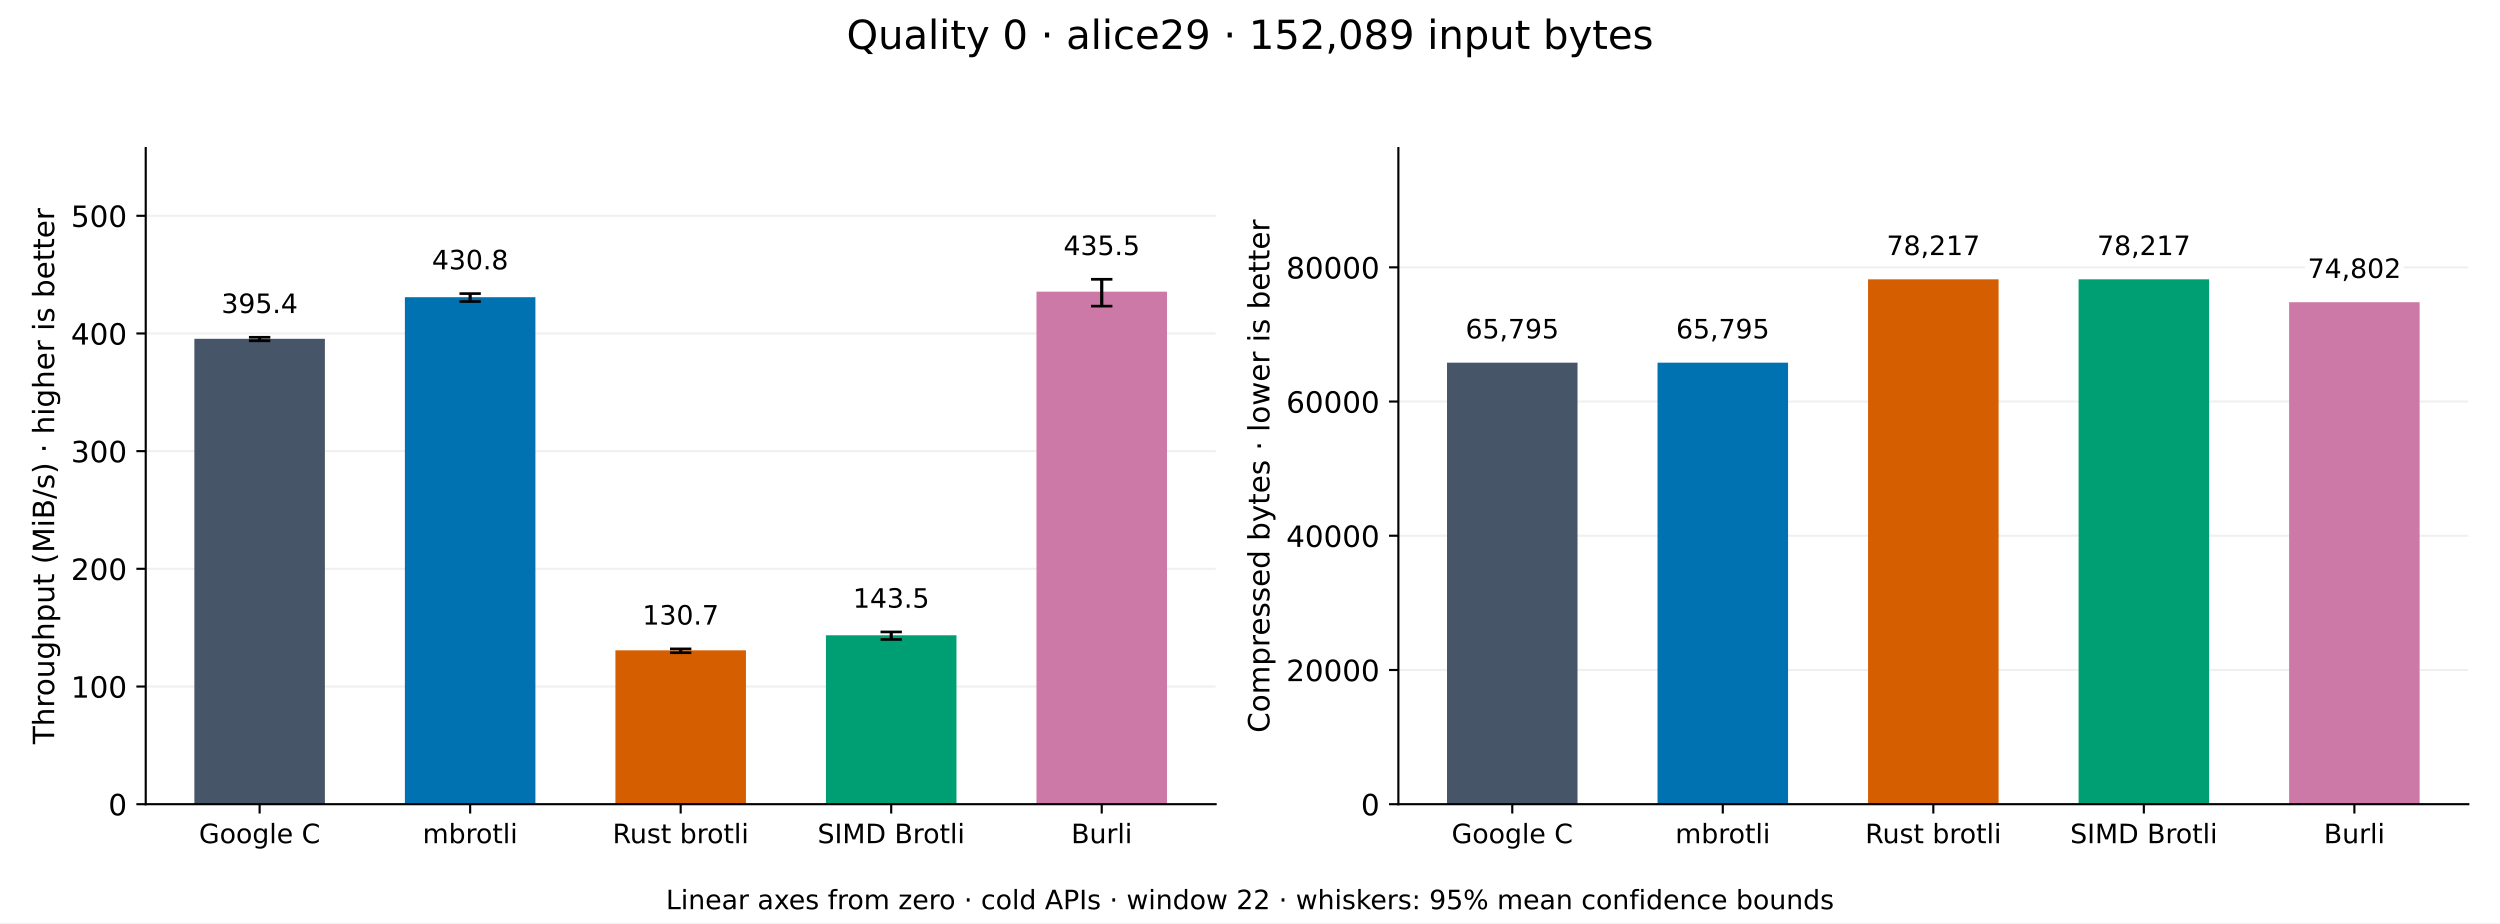
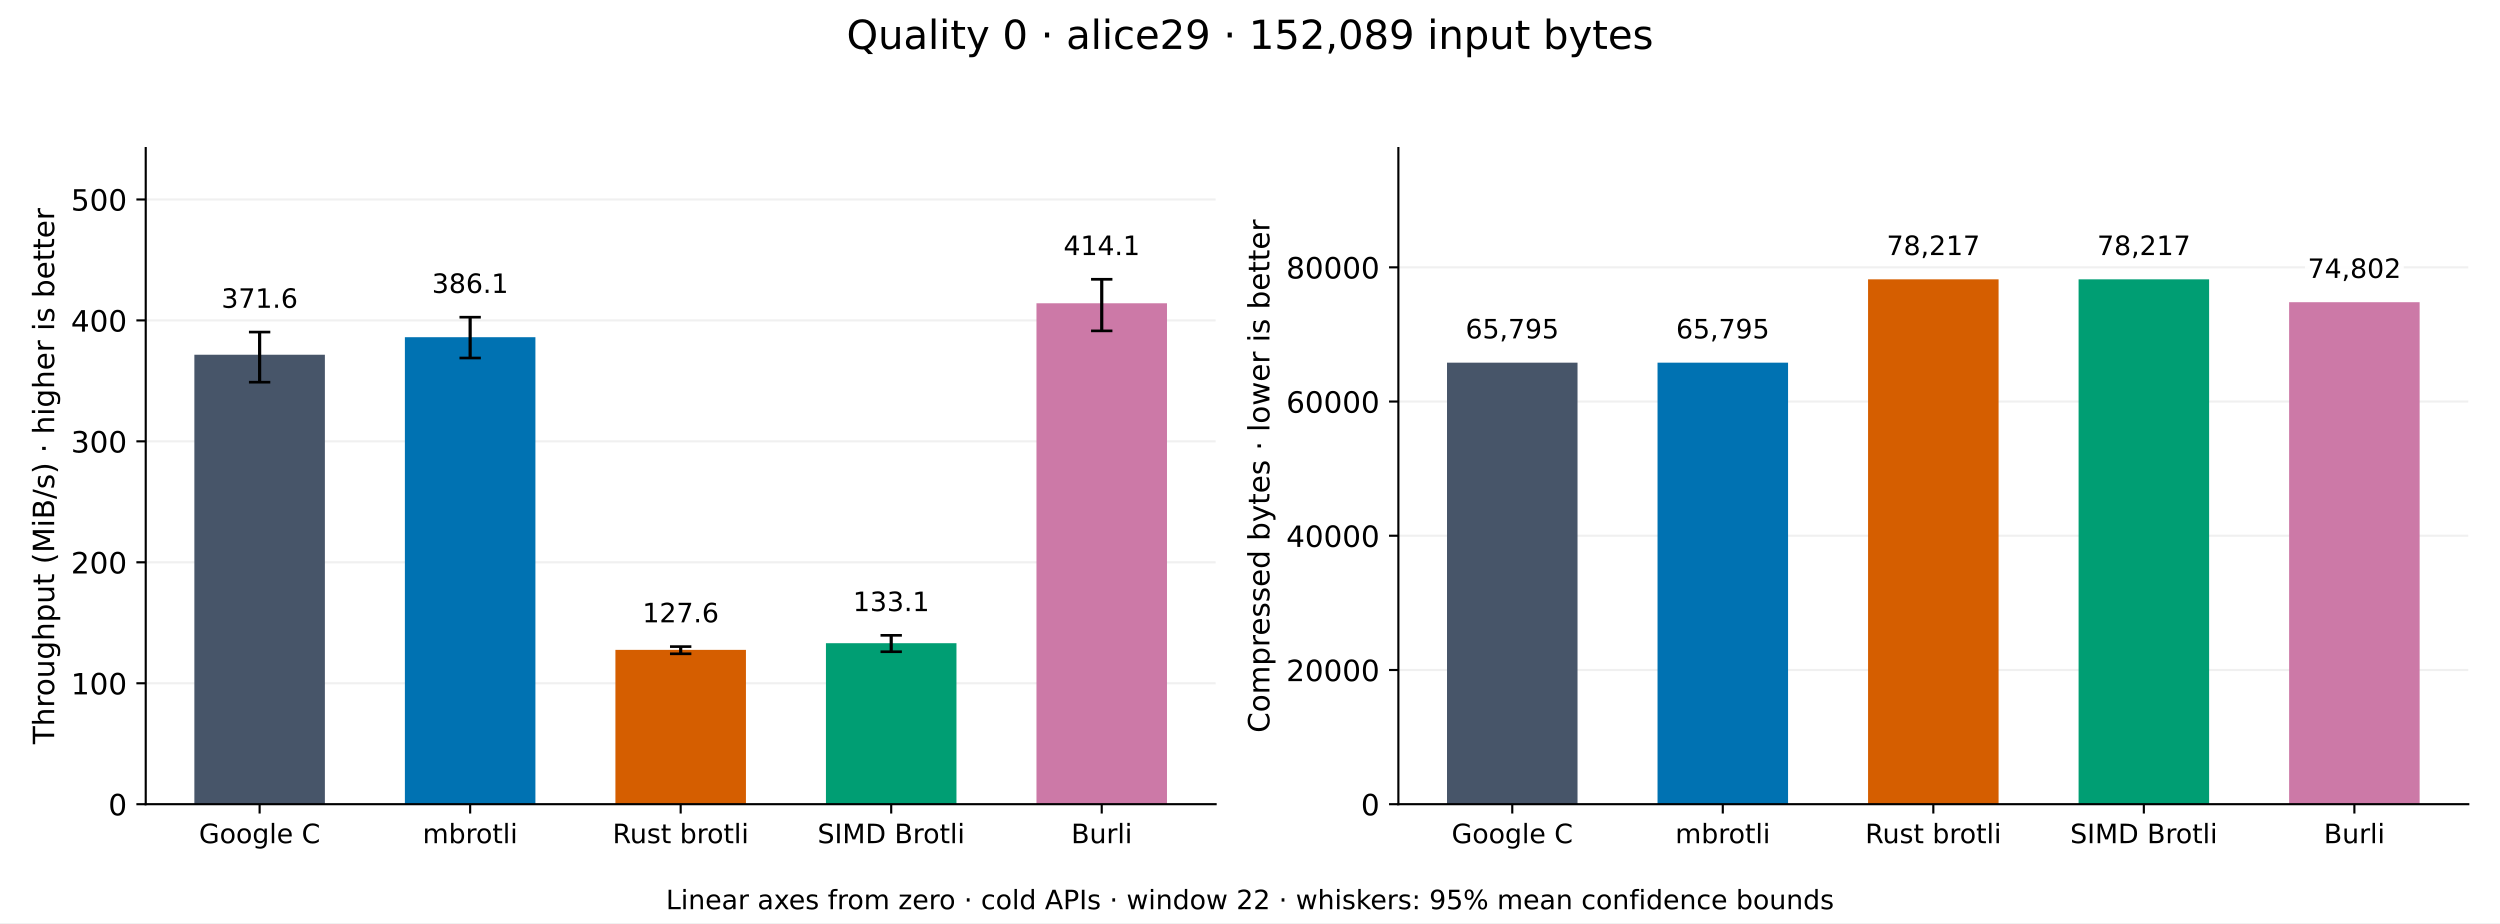
<svg xmlns="http://www.w3.org/2000/svg" xmlns:xlink="http://www.w3.org/1999/xlink" width="936pt" height="345.6pt" viewBox="0 0 936 345.6" version="1.1">
  <defs>
    <style type="text/css">*{stroke-linejoin: round; stroke-linecap: butt}</style>
  </defs>
  <g id="figure_1">
    <g id="patch_1">
      <path d="M 0 345.6 L 936 345.6 L 936 0 L 0 0 z " style="fill: #ffffff" />
    </g>
    <g id="axes_1">
      <g id="patch_2">
        <path d="M 54.56 301.088 L 455.13 301.088 L 455.13 55.44 L 54.56 55.44 z " style="fill: #ffffff" />
      </g>
      <g id="matplotlib.axis_1">
        <g id="xtick_1">
          <g id="line2d_1">
            <defs>
              <path id="m3d63aaa0ea" d="M 0 0 L 0 3.5 " style="stroke: #000000; stroke-width: 0.8" />
            </defs>
            <g>
              <use xlink:href="#m3d63aaa0ea" x="97.202" y="301.088" style="stroke: #000000; stroke-width: 0.8" />
            </g>
          </g>
          <g id="text_1">
            <text style="font-size: 10px; font-family: 'DejaVu Sans', 'Bitstream Vera Sans', 'Computer Modern Sans Serif', 'Lucida Grande', 'Verdana', 'Geneva', 'Lucid', 'Arial', 'Helvetica', 'Avant Garde', sans-serif; text-anchor: middle" x="97.202" y="315.686" transform="rotate(-0 97.20234 315.6864)">Google C</text>
          </g>
        </g>
        <g id="xtick_2">
          <g id="line2d_2">
            <g>
              <use xlink:href="#m3d63aaa0ea" x="176.024" y="301.088" style="stroke: #000000; stroke-width: 0.8" />
            </g>
          </g>
          <g id="text_2">
            <text style="font-size: 10px; font-family: 'DejaVu Sans', 'Bitstream Vera Sans', 'Computer Modern Sans Serif', 'Lucida Grande', 'Verdana', 'Geneva', 'Lucid', 'Arial', 'Helvetica', 'Avant Garde', sans-serif; text-anchor: middle" x="176.024" y="315.686" transform="rotate(-0 176.0237 315.6864)">mbrotli</text>
          </g>
        </g>
        <g id="xtick_3">
          <g id="line2d_3">
            <g>
              <use xlink:href="#m3d63aaa0ea" x="254.845" y="301.088" style="stroke: #000000; stroke-width: 0.8" />
            </g>
          </g>
          <g id="text_3">
            <text style="font-size: 10px; font-family: 'DejaVu Sans', 'Bitstream Vera Sans', 'Computer Modern Sans Serif', 'Lucida Grande', 'Verdana', 'Geneva', 'Lucid', 'Arial', 'Helvetica', 'Avant Garde', sans-serif; text-anchor: middle" x="254.845" y="315.686" transform="rotate(-0 254.845 315.6864)">Rust brotli</text>
          </g>
        </g>
        <g id="xtick_4">
          <g id="line2d_4">
            <g>
              <use xlink:href="#m3d63aaa0ea" x="333.666" y="301.088" style="stroke: #000000; stroke-width: 0.8" />
            </g>
          </g>
          <g id="text_4">
            <text style="font-size: 10px; font-family: 'DejaVu Sans', 'Bitstream Vera Sans', 'Computer Modern Sans Serif', 'Lucida Grande', 'Verdana', 'Geneva', 'Lucid', 'Arial', 'Helvetica', 'Avant Garde', sans-serif; text-anchor: middle" x="333.666" y="315.686" transform="rotate(-0 333.6663 315.6864)">SIMD Brotli</text>
          </g>
        </g>
        <g id="xtick_5">
          <g id="line2d_5">
            <g>
              <use xlink:href="#m3d63aaa0ea" x="412.488" y="301.088" style="stroke: #000000; stroke-width: 0.8" />
            </g>
          </g>
          <g id="text_5">
            <text style="font-size: 10px; font-family: 'DejaVu Sans', 'Bitstream Vera Sans', 'Computer Modern Sans Serif', 'Lucida Grande', 'Verdana', 'Geneva', 'Lucid', 'Arial', 'Helvetica', 'Avant Garde', sans-serif; text-anchor: middle" x="412.488" y="315.686" transform="rotate(-0 412.4877 315.6864)">Burli</text>
          </g>
        </g>
      </g>
      <g id="matplotlib.axis_2">
        <g id="ytick_1">
          <g id="line2d_6">
            <path d="M 54.56 301.088 L 455.13 301.088 " clip-path="url(#pb9456fbabf)" style="fill: none; stroke: #b0b0b0; stroke-opacity: 0.18; stroke-width: 0.8; stroke-linecap: square" />
          </g>
          <g id="line2d_7">
            <defs>
              <path id="mb6c034703b" d="M 0 0 L -3.5 0 " style="stroke: #000000; stroke-width: 0.8" />
            </defs>
            <g>
              <use xlink:href="#mb6c034703b" x="54.56" y="301.088" style="stroke: #000000; stroke-width: 0.8" />
            </g>
          </g>
          <g id="text_6">
            <text style="font-size: 11px; font-family: 'DejaVu Sans', 'Bitstream Vera Sans', 'Computer Modern Sans Serif', 'Lucida Grande', 'Verdana', 'Geneva', 'Lucid', 'Arial', 'Helvetica', 'Avant Garde', sans-serif; text-anchor: end" x="47.56" y="305.267" transform="rotate(-0 47.56 305.2671)">0</text>
          </g>
        </g>
        <g id="ytick_2">
          <g id="line2d_8">
-             <path d="M 54.56 257.028 L 455.13 257.028 " clip-path="url(#pb9456fbabf)" style="fill: none; stroke: #b0b0b0; stroke-opacity: 0.18; stroke-width: 0.8; stroke-linecap: square" />
+             <path d="M 54.56 255.806 L 455.13 255.806 " clip-path="url(#pb9456fbabf)" style="fill: none; stroke: #b0b0b0; stroke-opacity: 0.18; stroke-width: 0.8; stroke-linecap: square" />
          </g>
          <g id="line2d_9">
            <g>
-               <use xlink:href="#mb6c034703b" x="54.56" y="257.028" style="stroke: #000000; stroke-width: 0.8" />
+               <use xlink:href="#mb6c034703b" x="54.56" y="255.806" style="stroke: #000000; stroke-width: 0.8" />
            </g>
          </g>
          <g id="text_7">
-             <text style="font-size: 11px; font-family: 'DejaVu Sans', 'Bitstream Vera Sans', 'Computer Modern Sans Serif', 'Lucida Grande', 'Verdana', 'Geneva', 'Lucid', 'Arial', 'Helvetica', 'Avant Garde', sans-serif; text-anchor: end" x="47.56" y="261.207" transform="rotate(-0 47.56 261.207)">100</text>
+             <text style="font-size: 11px; font-family: 'DejaVu Sans', 'Bitstream Vera Sans', 'Computer Modern Sans Serif', 'Lucida Grande', 'Verdana', 'Geneva', 'Lucid', 'Arial', 'Helvetica', 'Avant Garde', sans-serif; text-anchor: end" x="47.56" y="259.985" transform="rotate(-0 47.56 259.9851)">100</text>
          </g>
        </g>
        <g id="ytick_3">
          <g id="line2d_10">
-             <path d="M 54.56 212.968 L 455.13 212.968 " clip-path="url(#pb9456fbabf)" style="fill: none; stroke: #b0b0b0; stroke-opacity: 0.18; stroke-width: 0.8; stroke-linecap: square" />
+             <path d="M 54.56 210.524 L 455.13 210.524 " clip-path="url(#pb9456fbabf)" style="fill: none; stroke: #b0b0b0; stroke-opacity: 0.18; stroke-width: 0.8; stroke-linecap: square" />
          </g>
          <g id="line2d_11">
            <g>
-               <use xlink:href="#mb6c034703b" x="54.56" y="212.968" style="stroke: #000000; stroke-width: 0.8" />
+               <use xlink:href="#mb6c034703b" x="54.56" y="210.524" style="stroke: #000000; stroke-width: 0.8" />
            </g>
          </g>
          <g id="text_8">
-             <text style="font-size: 11px; font-family: 'DejaVu Sans', 'Bitstream Vera Sans', 'Computer Modern Sans Serif', 'Lucida Grande', 'Verdana', 'Geneva', 'Lucid', 'Arial', 'Helvetica', 'Avant Garde', sans-serif; text-anchor: end" x="47.56" y="217.147" transform="rotate(-0 47.56 217.1469)">200</text>
+             <text style="font-size: 11px; font-family: 'DejaVu Sans', 'Bitstream Vera Sans', 'Computer Modern Sans Serif', 'Lucida Grande', 'Verdana', 'Geneva', 'Lucid', 'Arial', 'Helvetica', 'Avant Garde', sans-serif; text-anchor: end" x="47.56" y="214.703" transform="rotate(-0 47.56 214.7031)">200</text>
          </g>
        </g>
        <g id="ytick_4">
          <g id="line2d_12">
-             <path d="M 54.56 168.908 L 455.13 168.908 " clip-path="url(#pb9456fbabf)" style="fill: none; stroke: #b0b0b0; stroke-opacity: 0.18; stroke-width: 0.8; stroke-linecap: square" />
+             <path d="M 54.56 165.242 L 455.13 165.242 " clip-path="url(#pb9456fbabf)" style="fill: none; stroke: #b0b0b0; stroke-opacity: 0.18; stroke-width: 0.8; stroke-linecap: square" />
          </g>
          <g id="line2d_13">
            <g>
-               <use xlink:href="#mb6c034703b" x="54.56" y="168.908" style="stroke: #000000; stroke-width: 0.8" />
+               <use xlink:href="#mb6c034703b" x="54.56" y="165.242" style="stroke: #000000; stroke-width: 0.8" />
            </g>
          </g>
          <g id="text_9">
-             <text style="font-size: 11px; font-family: 'DejaVu Sans', 'Bitstream Vera Sans', 'Computer Modern Sans Serif', 'Lucida Grande', 'Verdana', 'Geneva', 'Lucid', 'Arial', 'Helvetica', 'Avant Garde', sans-serif; text-anchor: end" x="47.56" y="173.087" transform="rotate(-0 47.56 173.0867)">300</text>
+             <text style="font-size: 11px; font-family: 'DejaVu Sans', 'Bitstream Vera Sans', 'Computer Modern Sans Serif', 'Lucida Grande', 'Verdana', 'Geneva', 'Lucid', 'Arial', 'Helvetica', 'Avant Garde', sans-serif; text-anchor: end" x="47.56" y="169.421" transform="rotate(-0 47.56 169.4211)">300</text>
          </g>
        </g>
        <g id="ytick_5">
          <g id="line2d_14">
-             <path d="M 54.56 124.847 L 455.13 124.847 " clip-path="url(#pb9456fbabf)" style="fill: none; stroke: #b0b0b0; stroke-opacity: 0.18; stroke-width: 0.8; stroke-linecap: square" />
+             <path d="M 54.56 119.96 L 455.13 119.96 " clip-path="url(#pb9456fbabf)" style="fill: none; stroke: #b0b0b0; stroke-opacity: 0.18; stroke-width: 0.8; stroke-linecap: square" />
          </g>
          <g id="line2d_15">
            <g>
-               <use xlink:href="#mb6c034703b" x="54.56" y="124.847" style="stroke: #000000; stroke-width: 0.8" />
+               <use xlink:href="#mb6c034703b" x="54.56" y="119.96" style="stroke: #000000; stroke-width: 0.8" />
            </g>
          </g>
          <g id="text_10">
-             <text style="font-size: 11px; font-family: 'DejaVu Sans', 'Bitstream Vera Sans', 'Computer Modern Sans Serif', 'Lucida Grande', 'Verdana', 'Geneva', 'Lucid', 'Arial', 'Helvetica', 'Avant Garde', sans-serif; text-anchor: end" x="47.56" y="129.027" transform="rotate(-0 47.56 129.0266)">400</text>
+             <text style="font-size: 11px; font-family: 'DejaVu Sans', 'Bitstream Vera Sans', 'Computer Modern Sans Serif', 'Lucida Grande', 'Verdana', 'Geneva', 'Lucid', 'Arial', 'Helvetica', 'Avant Garde', sans-serif; text-anchor: end" x="47.56" y="124.139" transform="rotate(-0 47.56 124.1391)">400</text>
          </g>
        </g>
        <g id="ytick_6">
          <g id="line2d_16">
-             <path d="M 54.56 80.787 L 455.13 80.787 " clip-path="url(#pb9456fbabf)" style="fill: none; stroke: #b0b0b0; stroke-opacity: 0.18; stroke-width: 0.8; stroke-linecap: square" />
+             <path d="M 54.56 74.678 L 455.13 74.678 " clip-path="url(#pb9456fbabf)" style="fill: none; stroke: #b0b0b0; stroke-opacity: 0.18; stroke-width: 0.8; stroke-linecap: square" />
          </g>
          <g id="line2d_17">
            <g>
-               <use xlink:href="#mb6c034703b" x="54.56" y="80.787" style="stroke: #000000; stroke-width: 0.8" />
+               <use xlink:href="#mb6c034703b" x="54.56" y="74.678" style="stroke: #000000; stroke-width: 0.8" />
            </g>
          </g>
          <g id="text_11">
-             <text style="font-size: 11px; font-family: 'DejaVu Sans', 'Bitstream Vera Sans', 'Computer Modern Sans Serif', 'Lucida Grande', 'Verdana', 'Geneva', 'Lucid', 'Arial', 'Helvetica', 'Avant Garde', sans-serif; text-anchor: end" x="47.56" y="84.966" transform="rotate(-0 47.56 84.96648)">500</text>
+             <text style="font-size: 11px; font-family: 'DejaVu Sans', 'Bitstream Vera Sans', 'Computer Modern Sans Serif', 'Lucida Grande', 'Verdana', 'Geneva', 'Lucid', 'Arial', 'Helvetica', 'Avant Garde', sans-serif; text-anchor: end" x="47.56" y="78.857" transform="rotate(-0 47.56 78.85709)">500</text>
          </g>
        </g>
        <g id="text_12">
          <text style="font-size: 11px; font-family: 'DejaVu Sans', 'Bitstream Vera Sans', 'Computer Modern Sans Serif', 'Lucida Grande', 'Verdana', 'Geneva', 'Lucid', 'Arial', 'Helvetica', 'Avant Garde', sans-serif; text-anchor: middle" x="20.276" y="178.264" transform="rotate(-90 20.27609 178.264)">Throughput (MiB/s) · higher is better</text>
        </g>
      </g>
      <g id="patch_3">
-         <path d="M 72.768 301.088 L 121.637 301.088 L 121.637 126.854 L 72.768 126.854 z " clip-path="url(#pb9456fbabf)" style="fill: #475569" />
+         <path d="M 72.768 301.088 L 121.637 301.088 L 121.637 132.819 L 72.768 132.819 z " clip-path="url(#pb9456fbabf)" style="fill: #475569" />
      </g>
      <g id="patch_4">
-         <path d="M 151.589 301.088 L 200.458 301.088 L 200.458 111.27 L 151.589 111.27 z " clip-path="url(#pb9456fbabf)" style="fill: #0072b2" />
+         <path d="M 151.589 301.088 L 200.458 301.088 L 200.458 126.239 L 151.589 126.239 z " clip-path="url(#pb9456fbabf)" style="fill: #0072b2" />
      </g>
      <g id="patch_5">
-         <path d="M 230.41 301.088 L 279.28 301.088 L 279.28 243.481 L 230.41 243.481 z " clip-path="url(#pb9456fbabf)" style="fill: #d55e00" />
+         <path d="M 230.41 301.088 L 279.28 301.088 L 279.28 243.32 L 230.41 243.32 z " clip-path="url(#pb9456fbabf)" style="fill: #d55e00" />
      </g>
      <g id="patch_6">
-         <path d="M 309.232 301.088 L 358.101 301.088 L 358.101 237.853 L 309.232 237.853 z " clip-path="url(#pb9456fbabf)" style="fill: #009e73" />
+         <path d="M 309.232 301.088 L 358.101 301.088 L 358.101 240.82 L 309.232 240.82 z " clip-path="url(#pb9456fbabf)" style="fill: #009e73" />
      </g>
      <g id="patch_7">
-         <path d="M 388.053 301.088 L 436.922 301.088 L 436.922 109.189 L 388.053 109.189 z " clip-path="url(#pb9456fbabf)" style="fill: #cc79a7" />
+         <path d="M 388.053 301.088 L 436.922 301.088 L 436.922 113.555 L 388.053 113.555 z " clip-path="url(#pb9456fbabf)" style="fill: #cc79a7" />
      </g>
      <g id="LineCollection_1">
-         <path d="M 97.202 127.582 L 97.202 126.284 " clip-path="url(#pb9456fbabf)" style="fill: none; stroke: #000000; stroke-width: 1.2" />
-         <path d="M 176.024 112.889 L 176.024 109.928 " clip-path="url(#pb9456fbabf)" style="fill: none; stroke: #000000; stroke-width: 1.2" />
-         <path d="M 254.845 244.375 L 254.845 242.924 " clip-path="url(#pb9456fbabf)" style="fill: none; stroke: #000000; stroke-width: 1.2" />
-         <path d="M 333.666 239.416 L 333.666 236.604 " clip-path="url(#pb9456fbabf)" style="fill: none; stroke: #000000; stroke-width: 1.2" />
-         <path d="M 412.488 114.625 L 412.488 104.57 " clip-path="url(#pb9456fbabf)" style="fill: none; stroke: #000000; stroke-width: 1.2" />
+         <path d="M 97.202 143.099 L 97.202 124.33 " clip-path="url(#pb9456fbabf)" style="fill: none; stroke: #000000; stroke-width: 1.2" />
+         <path d="M 176.024 134.038 L 176.024 118.761 " clip-path="url(#pb9456fbabf)" style="fill: none; stroke: #000000; stroke-width: 1.2" />
+         <path d="M 254.845 244.776 L 254.845 242.076 " clip-path="url(#pb9456fbabf)" style="fill: none; stroke: #000000; stroke-width: 1.2" />
+         <path d="M 333.666 244.011 L 333.666 237.876 " clip-path="url(#pb9456fbabf)" style="fill: none; stroke: #000000; stroke-width: 1.2" />
+         <path d="M 412.488 123.865 L 412.488 104.57 " clip-path="url(#pb9456fbabf)" style="fill: none; stroke: #000000; stroke-width: 1.2" />
      </g>
      <g id="line2d_18">
        <defs>
          <path id="ma4d3aa00d3" d="M 4 0 L -4 -0 " style="stroke: #000000" />
        </defs>
        <g clip-path="url(#pb9456fbabf)">
-           <use xlink:href="#ma4d3aa00d3" x="97.202" y="127.582" style="fill: #1f77b4; stroke: #000000" />
-           <use xlink:href="#ma4d3aa00d3" x="176.024" y="112.889" style="fill: #1f77b4; stroke: #000000" />
-           <use xlink:href="#ma4d3aa00d3" x="254.845" y="244.375" style="fill: #1f77b4; stroke: #000000" />
-           <use xlink:href="#ma4d3aa00d3" x="333.666" y="239.416" style="fill: #1f77b4; stroke: #000000" />
-           <use xlink:href="#ma4d3aa00d3" x="412.488" y="114.625" style="fill: #1f77b4; stroke: #000000" />
+           <use xlink:href="#ma4d3aa00d3" x="97.202" y="143.099" style="fill: #1f77b4; stroke: #000000" />
+           <use xlink:href="#ma4d3aa00d3" x="176.024" y="134.038" style="fill: #1f77b4; stroke: #000000" />
+           <use xlink:href="#ma4d3aa00d3" x="254.845" y="244.776" style="fill: #1f77b4; stroke: #000000" />
+           <use xlink:href="#ma4d3aa00d3" x="333.666" y="244.011" style="fill: #1f77b4; stroke: #000000" />
+           <use xlink:href="#ma4d3aa00d3" x="412.488" y="123.865" style="fill: #1f77b4; stroke: #000000" />
        </g>
      </g>
      <g id="line2d_19">
        <g clip-path="url(#pb9456fbabf)">
-           <use xlink:href="#ma4d3aa00d3" x="97.202" y="126.284" style="fill: #1f77b4; stroke: #000000" />
-           <use xlink:href="#ma4d3aa00d3" x="176.024" y="109.928" style="fill: #1f77b4; stroke: #000000" />
-           <use xlink:href="#ma4d3aa00d3" x="254.845" y="242.924" style="fill: #1f77b4; stroke: #000000" />
-           <use xlink:href="#ma4d3aa00d3" x="333.666" y="236.604" style="fill: #1f77b4; stroke: #000000" />
+           <use xlink:href="#ma4d3aa00d3" x="97.202" y="124.33" style="fill: #1f77b4; stroke: #000000" />
+           <use xlink:href="#ma4d3aa00d3" x="176.024" y="118.761" style="fill: #1f77b4; stroke: #000000" />
+           <use xlink:href="#ma4d3aa00d3" x="254.845" y="242.076" style="fill: #1f77b4; stroke: #000000" />
+           <use xlink:href="#ma4d3aa00d3" x="333.666" y="237.876" style="fill: #1f77b4; stroke: #000000" />
          <use xlink:href="#ma4d3aa00d3" x="412.488" y="104.57" style="fill: #1f77b4; stroke: #000000" />
        </g>
      </g>
      <g id="patch_8">
        <path d="M 54.56 301.088 L 54.56 55.44 " style="fill: none; stroke: #000000; stroke-width: 0.8; stroke-linejoin: miter; stroke-linecap: square" />
      </g>
      <g id="patch_9">
        <path d="M 54.56 301.088 L 455.13 301.088 " style="fill: none; stroke: #000000; stroke-width: 0.8; stroke-linejoin: miter; stroke-linecap: square" />
      </g>
      <g id="text_13">
        <g id="patch_10">
-           <path d="M 81.888 120.284 L 112.516 120.284 L 112.516 108.605 L 81.888 108.605 z " style="fill: #ffffff; opacity: 0.9" />
-         </g>
-         <text style="font-size: 10px; font-family: 'DejaVu Sans', 'Bitstream Vera Sans', 'Computer Modern Sans Serif', 'Lucida Grande', 'Verdana', 'Geneva', 'Lucid', 'Arial', 'Helvetica', 'Avant Garde', sans-serif; text-anchor: middle" x="97.202" y="117.204" transform="rotate(-0 97.20234 117.2039)">395.4</text>
+           <path d="M 81.888 118.33 L 112.516 118.33 L 112.516 106.652 L 81.888 106.652 z " style="fill: #ffffff; opacity: 0.9" />
+         </g>
+         <text style="font-size: 10px; font-family: 'DejaVu Sans', 'Bitstream Vera Sans', 'Computer Modern Sans Serif', 'Lucida Grande', 'Verdana', 'Geneva', 'Lucid', 'Arial', 'Helvetica', 'Avant Garde', sans-serif; text-anchor: middle" x="97.202" y="115.25" transform="rotate(-0 97.20234 115.2503)">371.6</text>
      </g>
      <g id="text_14">
        <g id="patch_11">
-           <path d="M 160.71 103.928 L 191.338 103.928 L 191.338 92.25 L 160.71 92.25 z " style="fill: #ffffff; opacity: 0.9" />
-         </g>
-         <text style="font-size: 10px; font-family: 'DejaVu Sans', 'Bitstream Vera Sans', 'Computer Modern Sans Serif', 'Lucida Grande', 'Verdana', 'Geneva', 'Lucid', 'Arial', 'Helvetica', 'Avant Garde', sans-serif; text-anchor: middle" x="176.024" y="100.848" transform="rotate(-0 176.0237 100.8485)">430.8</text>
+           <path d="M 160.71 112.761 L 191.338 112.761 L 191.338 101.083 L 160.71 101.083 z " style="fill: #ffffff; opacity: 0.9" />
+         </g>
+         <text style="font-size: 10px; font-family: 'DejaVu Sans', 'Bitstream Vera Sans', 'Computer Modern Sans Serif', 'Lucida Grande', 'Verdana', 'Geneva', 'Lucid', 'Arial', 'Helvetica', 'Avant Garde', sans-serif; text-anchor: middle" x="176.024" y="109.681" transform="rotate(-0 176.0237 109.681)">386.1</text>
      </g>
      <g id="text_15">
        <g id="patch_12">
-           <path d="M 239.531 236.924 L 270.159 236.924 L 270.159 225.246 L 239.531 225.246 z " style="fill: #ffffff; opacity: 0.9" />
-         </g>
-         <text style="font-size: 10px; font-family: 'DejaVu Sans', 'Bitstream Vera Sans', 'Computer Modern Sans Serif', 'Lucida Grande', 'Verdana', 'Geneva', 'Lucid', 'Arial', 'Helvetica', 'Avant Garde', sans-serif; text-anchor: middle" x="254.845" y="233.844" transform="rotate(-0 254.845 233.8442)">130.7</text>
+           <path d="M 239.531 236.076 L 270.159 236.076 L 270.159 224.398 L 239.531 224.398 z " style="fill: #ffffff; opacity: 0.9" />
+         </g>
+         <text style="font-size: 10px; font-family: 'DejaVu Sans', 'Bitstream Vera Sans', 'Computer Modern Sans Serif', 'Lucida Grande', 'Verdana', 'Geneva', 'Lucid', 'Arial', 'Helvetica', 'Avant Garde', sans-serif; text-anchor: middle" x="254.845" y="232.997" transform="rotate(-0 254.845 232.9968)">127.6</text>
      </g>
      <g id="text_16">
        <g id="patch_13">
-           <path d="M 318.352 230.604 L 348.98 230.604 L 348.98 218.926 L 318.352 218.926 z " style="fill: #ffffff; opacity: 0.9" />
-         </g>
-         <text style="font-size: 10px; font-family: 'DejaVu Sans', 'Bitstream Vera Sans', 'Computer Modern Sans Serif', 'Lucida Grande', 'Verdana', 'Geneva', 'Lucid', 'Arial', 'Helvetica', 'Avant Garde', sans-serif; text-anchor: middle" x="333.666" y="227.524" transform="rotate(-0 333.6663 227.5243)">143.5</text>
+           <path d="M 318.352 231.876 L 348.98 231.876 L 348.98 220.197 L 318.352 220.197 z " style="fill: #ffffff; opacity: 0.9" />
+         </g>
+         <text style="font-size: 10px; font-family: 'DejaVu Sans', 'Bitstream Vera Sans', 'Computer Modern Sans Serif', 'Lucida Grande', 'Verdana', 'Geneva', 'Lucid', 'Arial', 'Helvetica', 'Avant Garde', sans-serif; text-anchor: middle" x="333.666" y="228.796" transform="rotate(-0 333.6663 228.7959)">133.1</text>
      </g>
      <g id="text_17">
        <g id="patch_14">
          <path d="M 397.174 98.57 L 427.802 98.57 L 427.802 86.891 L 397.174 86.891 z " style="fill: #ffffff; opacity: 0.9" />
        </g>
-         <text style="font-size: 10px; font-family: 'DejaVu Sans', 'Bitstream Vera Sans', 'Computer Modern Sans Serif', 'Lucida Grande', 'Verdana', 'Geneva', 'Lucid', 'Arial', 'Helvetica', 'Avant Garde', sans-serif; text-anchor: middle" x="412.488" y="95.49" transform="rotate(-0 412.4877 95.48991)">435.5</text>
+         <text style="font-size: 10px; font-family: 'DejaVu Sans', 'Bitstream Vera Sans', 'Computer Modern Sans Serif', 'Lucida Grande', 'Verdana', 'Geneva', 'Lucid', 'Arial', 'Helvetica', 'Avant Garde', sans-serif; text-anchor: middle" x="412.488" y="95.49" transform="rotate(-0 412.4877 95.48991)">414.1</text>
      </g>
    </g>
    <g id="axes_2">
      <g id="patch_15">
        <path d="M 523.55 301.088 L 924.12 301.088 L 924.12 55.44 L 523.55 55.44 z " style="fill: #ffffff" />
      </g>
      <g id="matplotlib.axis_3">
        <g id="xtick_6">
          <g id="line2d_20">
            <g>
              <use xlink:href="#m3d63aaa0ea" x="566.192" y="301.088" style="stroke: #000000; stroke-width: 0.8" />
            </g>
          </g>
          <g id="text_18">
            <text style="font-size: 10px; font-family: 'DejaVu Sans', 'Bitstream Vera Sans', 'Computer Modern Sans Serif', 'Lucida Grande', 'Verdana', 'Geneva', 'Lucid', 'Arial', 'Helvetica', 'Avant Garde', sans-serif; text-anchor: middle" x="566.192" y="315.686" transform="rotate(-0 566.1923 315.6864)">Google C</text>
          </g>
        </g>
        <g id="xtick_7">
          <g id="line2d_21">
            <g>
              <use xlink:href="#m3d63aaa0ea" x="645.014" y="301.088" style="stroke: #000000; stroke-width: 0.8" />
            </g>
          </g>
          <g id="text_19">
            <text style="font-size: 10px; font-family: 'DejaVu Sans', 'Bitstream Vera Sans', 'Computer Modern Sans Serif', 'Lucida Grande', 'Verdana', 'Geneva', 'Lucid', 'Arial', 'Helvetica', 'Avant Garde', sans-serif; text-anchor: middle" x="645.014" y="315.686" transform="rotate(-0 645.0137 315.6864)">mbrotli</text>
          </g>
        </g>
        <g id="xtick_8">
          <g id="line2d_22">
            <g>
              <use xlink:href="#m3d63aaa0ea" x="723.835" y="301.088" style="stroke: #000000; stroke-width: 0.8" />
            </g>
          </g>
          <g id="text_20">
            <text style="font-size: 10px; font-family: 'DejaVu Sans', 'Bitstream Vera Sans', 'Computer Modern Sans Serif', 'Lucida Grande', 'Verdana', 'Geneva', 'Lucid', 'Arial', 'Helvetica', 'Avant Garde', sans-serif; text-anchor: middle" x="723.835" y="315.686" transform="rotate(-0 723.835 315.6864)">Rust brotli</text>
          </g>
        </g>
        <g id="xtick_9">
          <g id="line2d_23">
            <g>
              <use xlink:href="#m3d63aaa0ea" x="802.656" y="301.088" style="stroke: #000000; stroke-width: 0.8" />
            </g>
          </g>
          <g id="text_21">
            <text style="font-size: 10px; font-family: 'DejaVu Sans', 'Bitstream Vera Sans', 'Computer Modern Sans Serif', 'Lucida Grande', 'Verdana', 'Geneva', 'Lucid', 'Arial', 'Helvetica', 'Avant Garde', sans-serif; text-anchor: middle" x="802.656" y="315.686" transform="rotate(-0 802.6563 315.6864)">SIMD Brotli</text>
          </g>
        </g>
        <g id="xtick_10">
          <g id="line2d_24">
            <g>
              <use xlink:href="#m3d63aaa0ea" x="881.478" y="301.088" style="stroke: #000000; stroke-width: 0.8" />
            </g>
          </g>
          <g id="text_22">
            <text style="font-size: 10px; font-family: 'DejaVu Sans', 'Bitstream Vera Sans', 'Computer Modern Sans Serif', 'Lucida Grande', 'Verdana', 'Geneva', 'Lucid', 'Arial', 'Helvetica', 'Avant Garde', sans-serif; text-anchor: middle" x="881.478" y="315.686" transform="rotate(-0 881.4777 315.6864)">Burli</text>
          </g>
        </g>
      </g>
      <g id="matplotlib.axis_4">
        <g id="ytick_7">
          <g id="line2d_25">
            <path d="M 523.55 301.088 L 924.12 301.088 " clip-path="url(#p62ad9d9830)" style="fill: none; stroke: #b0b0b0; stroke-opacity: 0.18; stroke-width: 0.8; stroke-linecap: square" />
          </g>
          <g id="line2d_26">
            <g>
              <use xlink:href="#mb6c034703b" x="523.55" y="301.088" style="stroke: #000000; stroke-width: 0.8" />
            </g>
          </g>
          <g id="text_23">
            <text style="font-size: 11px; font-family: 'DejaVu Sans', 'Bitstream Vera Sans', 'Computer Modern Sans Serif', 'Lucida Grande', 'Verdana', 'Geneva', 'Lucid', 'Arial', 'Helvetica', 'Avant Garde', sans-serif; text-anchor: end" x="516.55" y="305.267" transform="rotate(-0 516.55 305.2671)">0</text>
          </g>
        </g>
        <g id="ytick_8">
          <g id="line2d_27">
            <path d="M 523.55 250.838 L 924.12 250.838 " clip-path="url(#p62ad9d9830)" style="fill: none; stroke: #b0b0b0; stroke-opacity: 0.18; stroke-width: 0.8; stroke-linecap: square" />
          </g>
          <g id="line2d_28">
            <g>
              <use xlink:href="#mb6c034703b" x="523.55" y="250.838" style="stroke: #000000; stroke-width: 0.8" />
            </g>
          </g>
          <g id="text_24">
            <text style="font-size: 11px; font-family: 'DejaVu Sans', 'Bitstream Vera Sans', 'Computer Modern Sans Serif', 'Lucida Grande', 'Verdana', 'Geneva', 'Lucid', 'Arial', 'Helvetica', 'Avant Garde', sans-serif; text-anchor: end" x="516.55" y="255.018" transform="rotate(-0 516.55 255.0176)">20000</text>
          </g>
        </g>
        <g id="ytick_9">
          <g id="line2d_29">
            <path d="M 523.55 200.589 L 924.12 200.589 " clip-path="url(#p62ad9d9830)" style="fill: none; stroke: #b0b0b0; stroke-opacity: 0.18; stroke-width: 0.8; stroke-linecap: square" />
          </g>
          <g id="line2d_30">
            <g>
              <use xlink:href="#mb6c034703b" x="523.55" y="200.589" style="stroke: #000000; stroke-width: 0.8" />
            </g>
          </g>
          <g id="text_25">
            <text style="font-size: 11px; font-family: 'DejaVu Sans', 'Bitstream Vera Sans', 'Computer Modern Sans Serif', 'Lucida Grande', 'Verdana', 'Geneva', 'Lucid', 'Arial', 'Helvetica', 'Avant Garde', sans-serif; text-anchor: end" x="516.55" y="204.768" transform="rotate(-0 516.55 204.7681)">40000</text>
          </g>
        </g>
        <g id="ytick_10">
          <g id="line2d_31">
            <path d="M 523.55 150.339 L 924.12 150.339 " clip-path="url(#p62ad9d9830)" style="fill: none; stroke: #b0b0b0; stroke-opacity: 0.18; stroke-width: 0.8; stroke-linecap: square" />
          </g>
          <g id="line2d_32">
            <g>
              <use xlink:href="#mb6c034703b" x="523.55" y="150.339" style="stroke: #000000; stroke-width: 0.8" />
            </g>
          </g>
          <g id="text_26">
            <text style="font-size: 11px; font-family: 'DejaVu Sans', 'Bitstream Vera Sans', 'Computer Modern Sans Serif', 'Lucida Grande', 'Verdana', 'Geneva', 'Lucid', 'Arial', 'Helvetica', 'Avant Garde', sans-serif; text-anchor: end" x="516.55" y="154.519" transform="rotate(-0 516.55 154.5185)">60000</text>
          </g>
        </g>
        <g id="ytick_11">
          <g id="line2d_33">
            <path d="M 523.55 100.09 L 924.12 100.09 " clip-path="url(#p62ad9d9830)" style="fill: none; stroke: #b0b0b0; stroke-opacity: 0.18; stroke-width: 0.8; stroke-linecap: square" />
          </g>
          <g id="line2d_34">
            <g>
              <use xlink:href="#mb6c034703b" x="523.55" y="100.09" style="stroke: #000000; stroke-width: 0.8" />
            </g>
          </g>
          <g id="text_27">
            <text style="font-size: 11px; font-family: 'DejaVu Sans', 'Bitstream Vera Sans', 'Computer Modern Sans Serif', 'Lucida Grande', 'Verdana', 'Geneva', 'Lucid', 'Arial', 'Helvetica', 'Avant Garde', sans-serif; text-anchor: end" x="516.55" y="104.269" transform="rotate(-0 516.55 104.269)">80000</text>
          </g>
        </g>
        <g id="text_28">
          <text style="font-size: 11px; font-family: 'DejaVu Sans', 'Bitstream Vera Sans', 'Computer Modern Sans Serif', 'Lucida Grande', 'Verdana', 'Geneva', 'Lucid', 'Arial', 'Helvetica', 'Avant Garde', sans-serif; text-anchor: middle" x="475.269" y="178.264" transform="rotate(-90 475.2686 178.264)">Compressed bytes · lower is better</text>
        </g>
      </g>
      <g id="patch_16">
        <path d="M 541.758 301.088 L 590.627 301.088 L 590.627 135.78 L 541.758 135.78 z " clip-path="url(#p62ad9d9830)" style="fill: #475569" />
      </g>
      <g id="patch_17">
        <path d="M 620.579 301.088 L 669.448 301.088 L 669.448 135.78 L 620.579 135.78 z " clip-path="url(#p62ad9d9830)" style="fill: #0072b2" />
      </g>
      <g id="patch_18">
        <path d="M 699.4 301.088 L 748.27 301.088 L 748.27 104.57 L 699.4 104.57 z " clip-path="url(#p62ad9d9830)" style="fill: #d55e00" />
      </g>
      <g id="patch_19">
        <path d="M 778.222 301.088 L 827.091 301.088 L 827.091 104.57 L 778.222 104.57 z " clip-path="url(#p62ad9d9830)" style="fill: #009e73" />
      </g>
      <g id="patch_20">
        <path d="M 857.043 301.088 L 905.912 301.088 L 905.912 113.15 L 857.043 113.15 z " clip-path="url(#p62ad9d9830)" style="fill: #cc79a7" />
      </g>
      <g id="patch_21">
        <path d="M 523.55 301.088 L 523.55 55.44 " style="fill: none; stroke: #000000; stroke-width: 0.8; stroke-linejoin: miter; stroke-linecap: square" />
      </g>
      <g id="patch_22">
        <path d="M 523.55 301.088 L 924.12 301.088 " style="fill: none; stroke: #000000; stroke-width: 0.8; stroke-linejoin: miter; stroke-linecap: square" />
      </g>
      <g id="text_29">
        <g id="patch_23">
          <path d="M 547.697 129.78 L 584.688 129.78 L 584.688 118.101 L 547.697 118.101 z " style="fill: #ffffff; opacity: 0.9" />
        </g>
        <text style="font-size: 10px; font-family: 'DejaVu Sans', 'Bitstream Vera Sans', 'Computer Modern Sans Serif', 'Lucida Grande', 'Verdana', 'Geneva', 'Lucid', 'Arial', 'Helvetica', 'Avant Garde', sans-serif; text-anchor: middle" x="566.192" y="126.7" transform="rotate(-0 566.1923 126.6999)">65,795</text>
      </g>
      <g id="text_30">
        <g id="patch_24">
          <path d="M 626.518 129.78 L 663.509 129.78 L 663.509 118.101 L 626.518 118.101 z " style="fill: #ffffff; opacity: 0.9" />
        </g>
        <text style="font-size: 10px; font-family: 'DejaVu Sans', 'Bitstream Vera Sans', 'Computer Modern Sans Serif', 'Lucida Grande', 'Verdana', 'Geneva', 'Lucid', 'Arial', 'Helvetica', 'Avant Garde', sans-serif; text-anchor: middle" x="645.014" y="126.7" transform="rotate(-0 645.0137 126.6999)">65,795</text>
      </g>
      <g id="text_31">
        <g id="patch_25">
          <path d="M 705.34 98.57 L 742.33 98.57 L 742.33 86.891 L 705.34 86.891 z " style="fill: #ffffff; opacity: 0.9" />
        </g>
        <text style="font-size: 10px; font-family: 'DejaVu Sans', 'Bitstream Vera Sans', 'Computer Modern Sans Serif', 'Lucida Grande', 'Verdana', 'Geneva', 'Lucid', 'Arial', 'Helvetica', 'Avant Garde', sans-serif; text-anchor: middle" x="723.835" y="95.49" transform="rotate(-0 723.835 95.48991)">78,217</text>
      </g>
      <g id="text_32">
        <g id="patch_26">
          <path d="M 784.161 98.57 L 821.152 98.57 L 821.152 86.891 L 784.161 86.891 z " style="fill: #ffffff; opacity: 0.9" />
        </g>
        <text style="font-size: 10px; font-family: 'DejaVu Sans', 'Bitstream Vera Sans', 'Computer Modern Sans Serif', 'Lucida Grande', 'Verdana', 'Geneva', 'Lucid', 'Arial', 'Helvetica', 'Avant Garde', sans-serif; text-anchor: middle" x="802.656" y="95.49" transform="rotate(-0 802.6563 95.48991)">78,217</text>
      </g>
      <g id="text_33">
        <g id="patch_27">
          <path d="M 862.982 107.15 L 899.973 107.15 L 899.973 95.472 L 862.982 95.472 z " style="fill: #ffffff; opacity: 0.9" />
        </g>
        <text style="font-size: 10px; font-family: 'DejaVu Sans', 'Bitstream Vera Sans', 'Computer Modern Sans Serif', 'Lucida Grande', 'Verdana', 'Geneva', 'Lucid', 'Arial', 'Helvetica', 'Avant Garde', sans-serif; text-anchor: middle" x="881.478" y="104.07" transform="rotate(-0 881.4777 104.07)">74,802</text>
      </g>
    </g>
    <g id="text_34">
      <text style="font-size: 15px; font-family: 'DejaVu Sans', 'Bitstream Vera Sans', 'Computer Modern Sans Serif', 'Lucida Grande', 'Verdana', 'Geneva', 'Lucid', 'Arial', 'Helvetica', 'Avant Garde', sans-serif; text-anchor: middle" x="468" y="18.31" transform="rotate(-0 468 18.30966)">Quality 0 · alice29 · 152,089 input bytes</text>
    </g>
    <g id="text_35">
      <text style="font-size: 10px; font-family: 'DejaVu Sans', 'Bitstream Vera Sans', 'Computer Modern Sans Serif', 'Lucida Grande', 'Verdana', 'Geneva', 'Lucid', 'Arial', 'Helvetica', 'Avant Garde', sans-serif; text-anchor: middle" x="468" y="340.416" transform="rotate(-0 468 340.416)">Linear axes from zero · cold APIs · window 22 · whiskers: 95% mean confidence bounds</text>
    </g>
  </g>
  <defs>
    <clipPath id="pb9456fbabf">
      <rect x="54.56" y="55.44" width="400.57" height="245.648" />
    </clipPath>
    <clipPath id="p62ad9d9830">
      <rect x="523.55" y="55.44" width="400.57" height="245.648" />
    </clipPath>
  </defs>
</svg>
